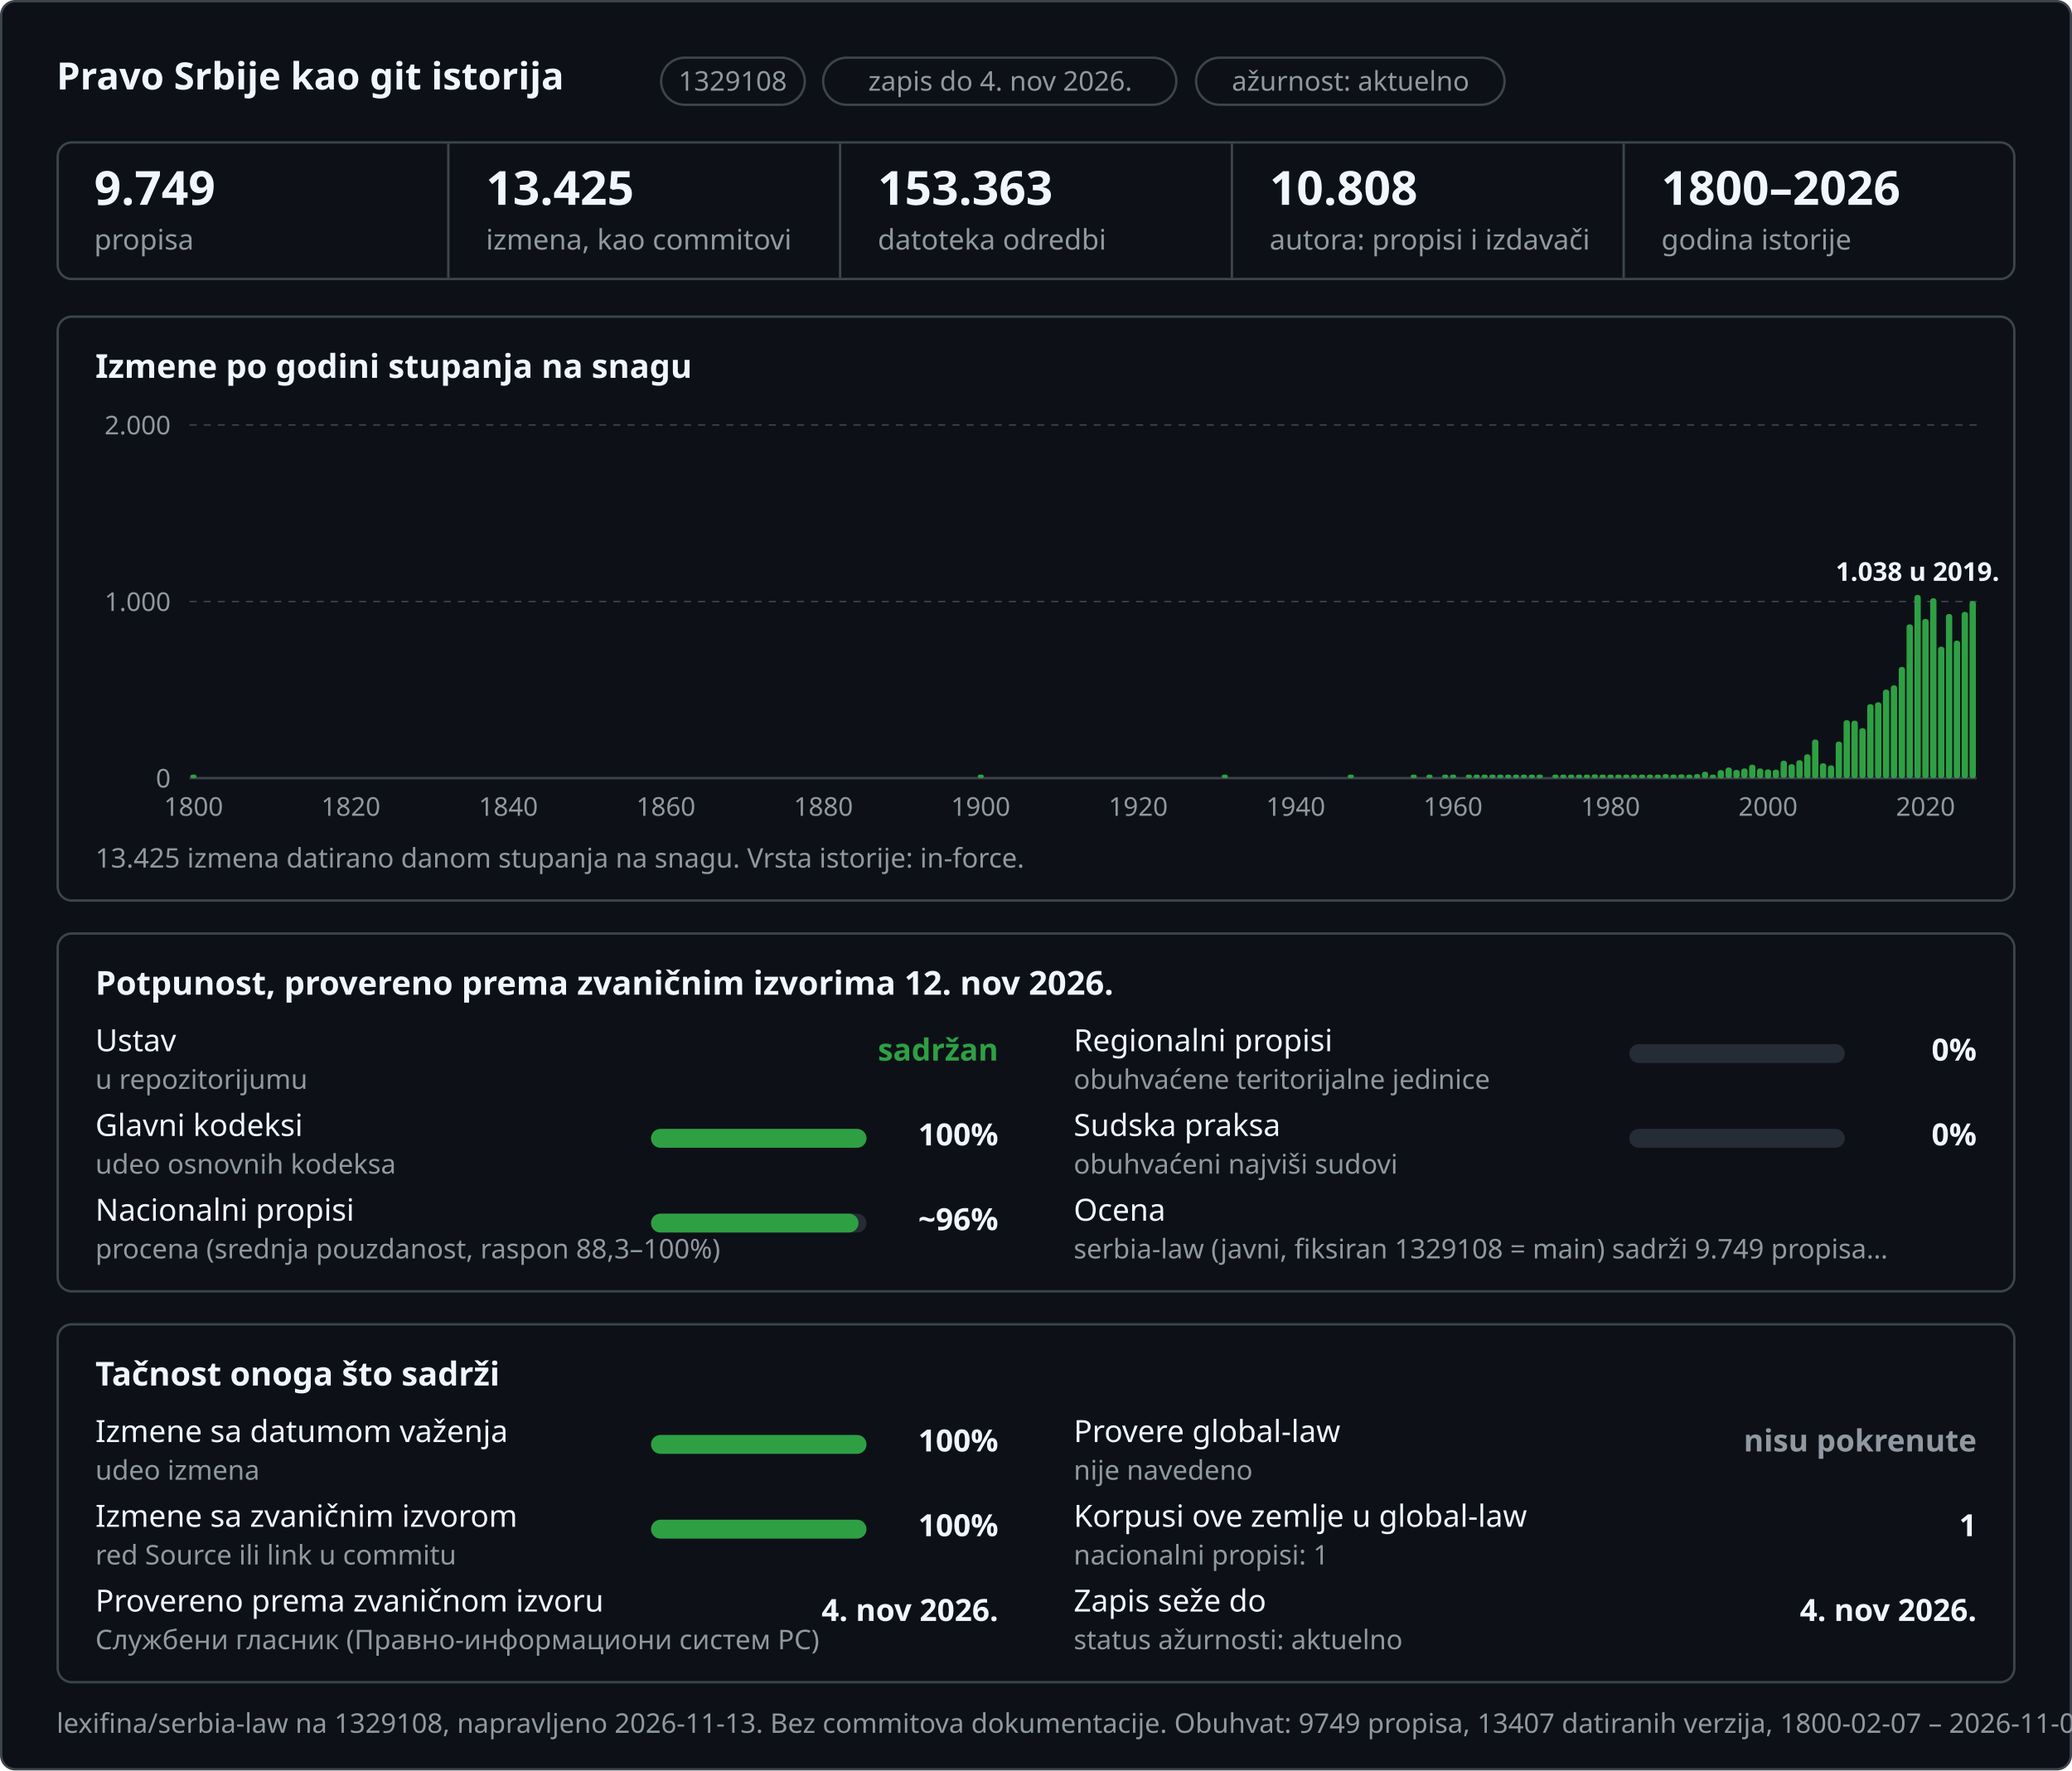
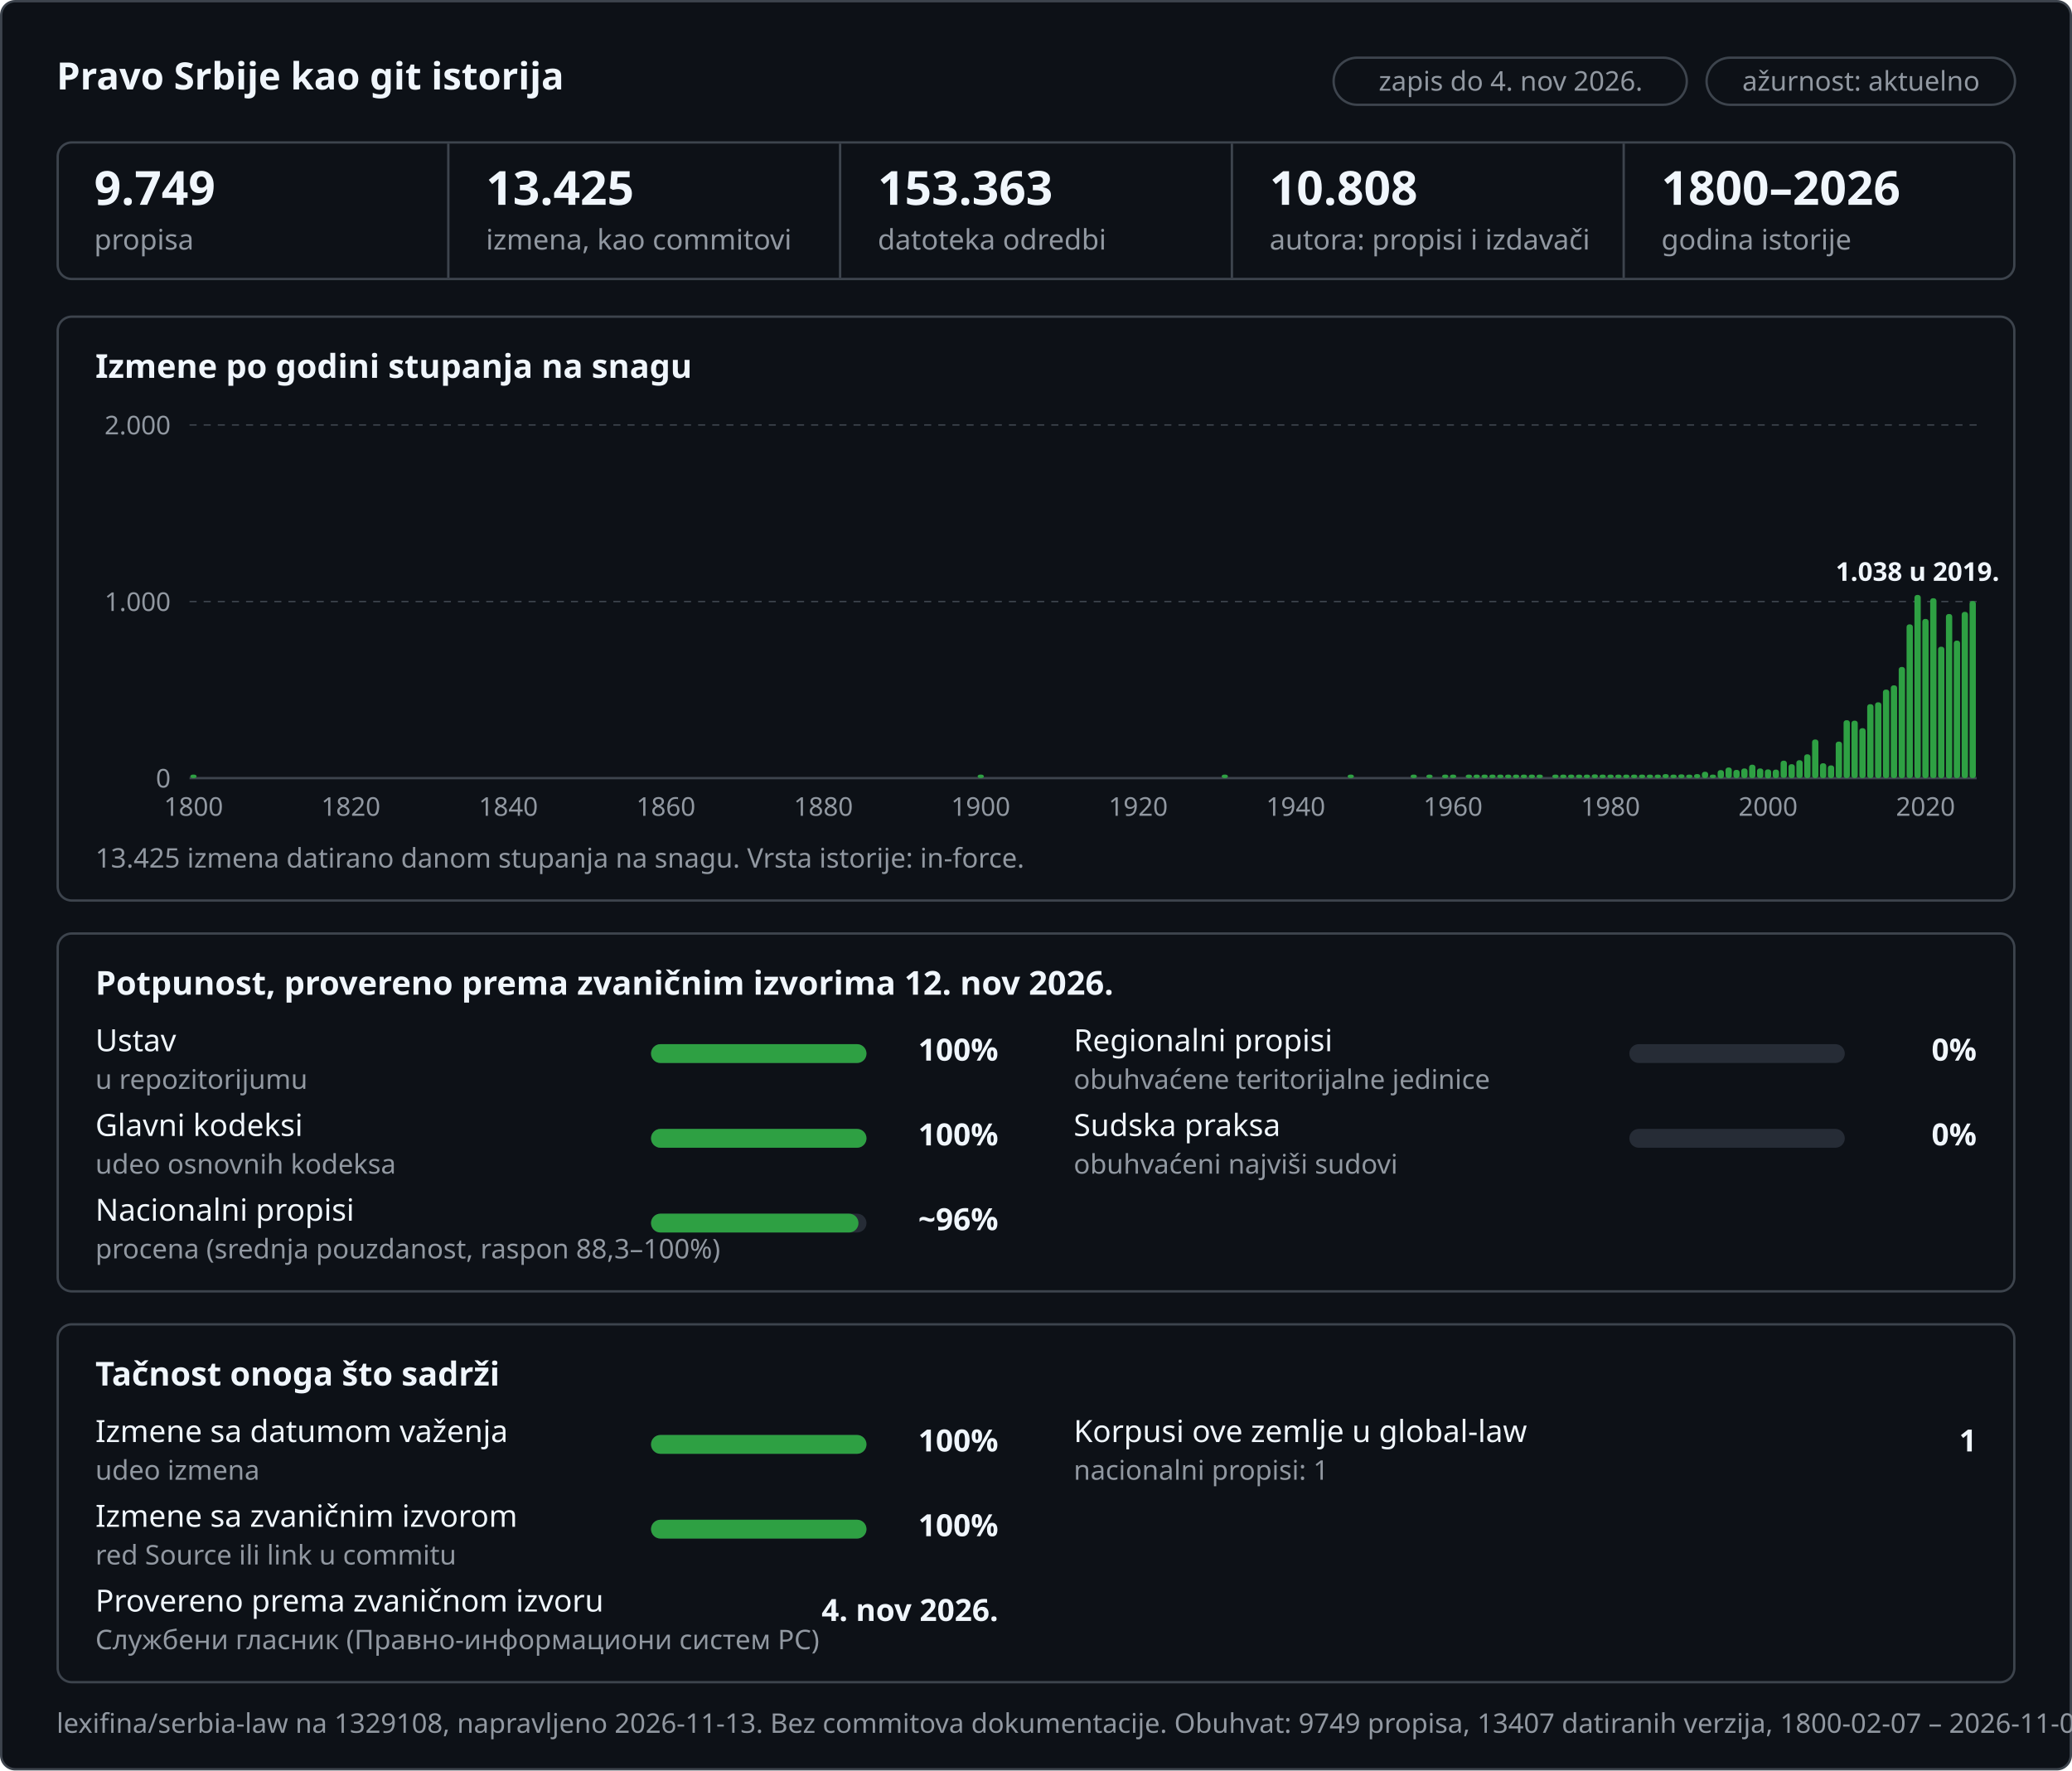
<svg xmlns="http://www.w3.org/2000/svg" width="880" height="752" viewBox="0 0 880 752" font-family="-apple-system,BlinkMacSystemFont,Segoe UI,Noto Sans,Helvetica,Arial,sans-serif">
  <rect x="0.5" y="0.5" width="879" height="751" rx="6" fill="#0d1117" stroke="#3d444d" />
  <text x="24" y="38" font-size="16" font-weight="600" fill="#f0f6fc">Pravo Srbije kao git istorija</text>
-   <rect x="280.8" y="24.5" width="61" height="20" rx="10" fill="none" stroke="#3d444d" />
-   <text x="311.2" y="38.5" font-size="11.5" font-weight="500" text-anchor="middle" fill="#9198a1">1329108</text>
-   <rect x="349.6" y="24.5" width="150" height="20" rx="10" fill="none" stroke="#3d444d" />
-   <text x="424.8" y="38.5" font-size="11.5" font-weight="500" text-anchor="middle" fill="#9198a1">zapis do 4. nov 2026.</text>
-   <rect x="508.0" y="24.5" width="131" height="20" rx="10" fill="none" stroke="#3d444d" />
-   <text x="573.6" y="38.5" font-size="11.5" font-weight="500" text-anchor="middle" fill="#9198a1">ažurnost: aktuelno</text>
+   <rect x="566.4" y="24.5" width="150" height="20" rx="10" fill="none" stroke="#3d444d" />
+   <text x="641.6" y="38.5" font-size="11.5" font-weight="500" text-anchor="middle" fill="#9198a1">zapis do 4. nov 2026.</text>
+   <rect x="724.8" y="24.5" width="131" height="20" rx="10" fill="none" stroke="#3d444d" />
+   <text x="790.4" y="38.5" font-size="11.5" font-weight="500" text-anchor="middle" fill="#9198a1">ažurnost: aktuelno</text>
  <rect x="24.5" y="60.5" width="831" height="58" rx="6" fill="#0d1117" stroke="#3d444d" />
  <text x="40.0" y="87" font-size="20" font-weight="600" fill="#f0f6fc">9.749</text>
  <text x="40.0" y="106" font-size="12" fill="#9198a1">propisa</text>
  <line x1="190.4" y1="61" x2="190.4" y2="118" stroke="#3d444d" />
  <text x="206.4" y="87" font-size="20" font-weight="600" fill="#f0f6fc">13.425</text>
  <text x="206.4" y="106" font-size="12" fill="#9198a1">izmena, kao commitovi</text>
  <line x1="356.8" y1="61" x2="356.8" y2="118" stroke="#3d444d" />
  <text x="372.8" y="87" font-size="20" font-weight="600" fill="#f0f6fc">153.363</text>
  <text x="372.8" y="106" font-size="12" fill="#9198a1">datoteka odredbi</text>
  <line x1="523.2" y1="61" x2="523.2" y2="118" stroke="#3d444d" />
  <text x="539.2" y="87" font-size="20" font-weight="600" fill="#f0f6fc">10.808</text>
  <text x="539.2" y="106" font-size="12" fill="#9198a1">autora: propisi i izdavači</text>
  <line x1="689.6" y1="61" x2="689.6" y2="118" stroke="#3d444d" />
  <text x="705.6" y="87" font-size="20" font-weight="600" fill="#f0f6fc">1800–2026</text>
  <text x="705.6" y="106" font-size="12" fill="#9198a1">godina istorije</text>
  <rect x="24.5" y="134.5" width="831" height="248" rx="6" fill="#0d1117" stroke="#3d444d" />
  <text x="40.5" y="160.5" font-size="14" font-weight="600" fill="#f0f6fc">Izmene po godini stupanja na snagu</text>
  <line x1="80.5" y1="330.5" x2="839.5" y2="330.5" stroke="#3d444d" stroke-width="1" />
  <text x="72.5" y="334.5" font-size="11" text-anchor="end" fill="#9198a1">0</text>
  <line x1="80.5" y1="255.5" x2="839.5" y2="255.5" stroke="#3d444d" stroke-width="0.6" stroke-dasharray="3 3" />
  <text x="72.5" y="259.5" font-size="11" text-anchor="end" fill="#9198a1">1.000</text>
  <line x1="80.5" y1="180.5" x2="839.5" y2="180.5" stroke="#3d444d" stroke-width="0.6" stroke-dasharray="3 3" />
  <text x="72.5" y="184.5" font-size="11" text-anchor="end" fill="#9198a1">2.000</text>
  <rect x="80.83" y="329.0" width="2.67" height="1.5" rx="1.1" fill="#2ea043" />
  <text x="82.2" y="346.5" font-size="11" text-anchor="middle" fill="#9198a1">1800</text>
  <text x="149.0" y="346.5" font-size="11" text-anchor="middle" fill="#9198a1">1820</text>
  <text x="215.9" y="346.5" font-size="11" text-anchor="middle" fill="#9198a1">1840</text>
  <text x="282.8" y="346.5" font-size="11" text-anchor="middle" fill="#9198a1">1860</text>
  <text x="349.7" y="346.5" font-size="11" text-anchor="middle" fill="#9198a1">1880</text>
  <rect x="415.20" y="329.0" width="2.67" height="1.5" rx="1.1" fill="#2ea043" />
  <text x="416.5" y="346.5" font-size="11" text-anchor="middle" fill="#9198a1">1900</text>
  <text x="483.4" y="346.5" font-size="11" text-anchor="middle" fill="#9198a1">1920</text>
  <rect x="518.85" y="329.0" width="2.67" height="1.5" rx="1.1" fill="#2ea043" />
  <text x="550.3" y="346.5" font-size="11" text-anchor="middle" fill="#9198a1">1940</text>
  <rect x="572.35" y="329.0" width="2.67" height="1.5" rx="1.1" fill="#2ea043" />
  <rect x="599.09" y="329.0" width="2.67" height="1.5" rx="1.1" fill="#2ea043" />
  <rect x="605.78" y="329.0" width="2.67" height="1.5" rx="1.1" fill="#2ea043" />
  <rect x="612.47" y="329.0" width="2.67" height="1.5" rx="1.1" fill="#2ea043" />
  <rect x="615.81" y="329.0" width="2.67" height="1.5" rx="1.1" fill="#2ea043" />
  <text x="617.1" y="346.5" font-size="11" text-anchor="middle" fill="#9198a1">1960</text>
  <rect x="622.50" y="329.0" width="2.67" height="1.5" rx="1.1" fill="#2ea043" />
  <rect x="625.84" y="329.0" width="2.67" height="1.5" rx="1.1" fill="#2ea043" />
  <rect x="629.19" y="329.0" width="2.67" height="1.5" rx="1.1" fill="#2ea043" />
  <rect x="632.53" y="329.0" width="2.67" height="1.5" rx="1.1" fill="#2ea043" />
  <rect x="635.87" y="329.0" width="2.67" height="1.5" rx="1.1" fill="#2ea043" />
  <rect x="639.22" y="329.0" width="2.67" height="1.5" rx="1.1" fill="#2ea043" />
  <rect x="642.56" y="329.0" width="2.67" height="1.5" rx="1.1" fill="#2ea043" />
  <rect x="645.90" y="329.0" width="2.67" height="1.5" rx="1.1" fill="#2ea043" />
  <rect x="649.25" y="329.0" width="2.67" height="1.5" rx="1.1" fill="#2ea043" />
  <rect x="652.59" y="329.0" width="2.67" height="1.5" rx="1.1" fill="#2ea043" />
  <rect x="659.28" y="329.0" width="2.67" height="1.5" rx="1.1" fill="#2ea043" />
  <rect x="662.62" y="329.0" width="2.67" height="1.5" rx="1.1" fill="#2ea043" />
  <rect x="665.97" y="329.0" width="2.67" height="1.5" rx="1.1" fill="#2ea043" />
  <rect x="669.31" y="329.0" width="2.67" height="1.5" rx="1.1" fill="#2ea043" />
  <rect x="672.65" y="329.0" width="2.67" height="1.5" rx="1.1" fill="#2ea043" />
  <rect x="676.00" y="328.9" width="2.67" height="1.6" rx="1.1" fill="#2ea043" />
  <rect x="679.34" y="329.0" width="2.67" height="1.5" rx="1.1" fill="#2ea043" />
  <rect x="682.68" y="329.0" width="2.67" height="1.5" rx="1.1" fill="#2ea043" />
  <text x="684.0" y="346.5" font-size="11" text-anchor="middle" fill="#9198a1">1980</text>
  <rect x="686.03" y="329.0" width="2.67" height="1.5" rx="1.1" fill="#2ea043" />
  <rect x="689.37" y="329.0" width="2.67" height="1.5" rx="1.1" fill="#2ea043" />
  <rect x="692.72" y="329.0" width="2.67" height="1.5" rx="1.1" fill="#2ea043" />
  <rect x="696.06" y="329.0" width="2.67" height="1.5" rx="1.1" fill="#2ea043" />
  <rect x="699.40" y="329.0" width="2.67" height="1.5" rx="1.1" fill="#2ea043" />
  <rect x="702.75" y="329.0" width="2.67" height="1.5" rx="1.1" fill="#2ea043" />
  <rect x="706.09" y="328.8" width="2.67" height="1.7" rx="1.1" fill="#2ea043" />
  <rect x="709.43" y="329.0" width="2.67" height="1.5" rx="1.1" fill="#2ea043" />
  <rect x="712.78" y="328.9" width="2.67" height="1.6" rx="1.1" fill="#2ea043" />
  <rect x="716.12" y="329.0" width="2.67" height="1.5" rx="1.1" fill="#2ea043" />
  <rect x="719.46" y="328.8" width="2.67" height="1.7" rx="1.1" fill="#2ea043" />
  <rect x="722.81" y="327.8" width="2.67" height="2.7" rx="1.1" fill="#2ea043" />
  <rect x="726.15" y="329.0" width="2.67" height="1.5" rx="1.1" fill="#2ea043" />
  <rect x="729.50" y="327.1" width="2.67" height="3.5" rx="1.1" fill="#2ea043" />
  <rect x="732.84" y="326.0" width="2.67" height="4.5" rx="1.1" fill="#2ea043" />
  <rect x="736.18" y="327.0" width="2.67" height="3.5" rx="1.1" fill="#2ea043" />
  <rect x="739.53" y="326.4" width="2.67" height="4.1" rx="1.1" fill="#2ea043" />
  <rect x="742.87" y="324.8" width="2.67" height="5.7" rx="1.1" fill="#2ea043" />
  <rect x="746.21" y="326.4" width="2.67" height="4.1" rx="1.1" fill="#2ea043" />
  <rect x="749.56" y="326.8" width="2.67" height="3.8" rx="1.1" fill="#2ea043" />
  <text x="750.9" y="346.5" font-size="11" text-anchor="middle" fill="#9198a1">2000</text>
  <rect x="752.90" y="326.9" width="2.67" height="3.6" rx="1.1" fill="#2ea043" />
  <rect x="756.24" y="323.1" width="2.67" height="7.3" rx="1.1" fill="#2ea043" />
  <rect x="759.59" y="324.6" width="2.67" height="5.9" rx="1.1" fill="#2ea043" />
  <rect x="762.93" y="322.9" width="2.67" height="7.6" rx="1.1" fill="#2ea043" />
  <rect x="766.27" y="320.4" width="2.67" height="10.1" rx="1.1" fill="#2ea043" />
  <rect x="769.62" y="314.1" width="2.67" height="16.4" rx="1.1" fill="#2ea043" />
  <rect x="772.96" y="324.2" width="2.67" height="6.3" rx="1.1" fill="#2ea043" />
  <rect x="776.31" y="325.1" width="2.67" height="5.4" rx="1.1" fill="#2ea043" />
  <rect x="779.65" y="315.0" width="2.67" height="15.5" rx="1.1" fill="#2ea043" />
  <rect x="782.99" y="305.9" width="2.67" height="24.6" rx="1.1" fill="#2ea043" />
  <rect x="786.34" y="306.1" width="2.67" height="24.4" rx="1.1" fill="#2ea043" />
  <rect x="789.68" y="309.3" width="2.67" height="21.2" rx="1.1" fill="#2ea043" />
  <rect x="793.02" y="299.1" width="2.67" height="31.4" rx="1.1" fill="#2ea043" />
  <rect x="796.37" y="298.3" width="2.67" height="32.2" rx="1.1" fill="#2ea043" />
  <rect x="799.71" y="292.9" width="2.67" height="37.6" rx="1.1" fill="#2ea043" />
  <rect x="803.05" y="291.1" width="2.67" height="39.4" rx="1.1" fill="#2ea043" />
  <rect x="806.40" y="283.3" width="2.67" height="47.2" rx="1.1" fill="#2ea043" />
  <rect x="809.74" y="265.2" width="2.67" height="65.3" rx="1.1" fill="#2ea043" />
  <rect x="813.09" y="252.7" width="2.67" height="77.8" rx="1.1" fill="#2ea043" />
  <text x="814.4" y="246.7" font-size="11" font-weight="600" text-anchor="middle" fill="#f0f6fc">1.038 u 2019.</text>
  <rect x="816.43" y="262.9" width="2.67" height="67.6" rx="1.1" fill="#2ea043" />
  <text x="817.8" y="346.5" font-size="11" text-anchor="middle" fill="#9198a1">2020</text>
  <rect x="819.77" y="254.1" width="2.67" height="76.4" rx="1.1" fill="#2ea043" />
  <rect x="823.12" y="274.7" width="2.67" height="55.8" rx="1.1" fill="#2ea043" />
  <rect x="826.46" y="260.8" width="2.67" height="69.8" rx="1.1" fill="#2ea043" />
  <rect x="829.80" y="272.1" width="2.67" height="58.4" rx="1.1" fill="#2ea043" />
  <rect x="833.15" y="259.9" width="2.67" height="70.6" rx="1.1" fill="#2ea043" />
  <rect x="836.49" y="255.3" width="2.67" height="75.2" rx="1.1" fill="#2ea043" />
  <text x="40.5" y="368.5" font-size="11.5" fill="#9198a1">13.425 izmena datirano danom stupanja na snagu. Vrsta istorije: in-force.</text>
  <rect x="24.5" y="396.5" width="831" height="152" rx="6" fill="#0d1117" stroke="#3d444d" />
  <text x="40.5" y="422.5" font-size="14" font-weight="600" fill="#f0f6fc">Potpunost, provereno prema zvaničnim izvorima 12. nov 2026.</text>
  <text x="40.5" y="446.5" font-size="13" fill="#f0f6fc">Ustav</text>
  <text x="40.5" y="462.5" font-size="11.5" fill="#9198a1">u repozitorijumu</text>
-   <text x="424.0" y="450.5" font-size="13" font-weight="600" text-anchor="end" fill="#2ea043">sadržan</text>
+   <g>
+     <rect x="276.5" y="443.5" width="91.5" height="8" rx="4" fill="#262c36" />
+     <rect x="276.5" y="443.5" width="91.5" height="8" rx="4" fill="#2ea043" />
+   </g>
+   <text x="424.0" y="450.5" font-size="13" font-weight="600" text-anchor="end" fill="#f0f6fc">100%</text>
  <text x="40.5" y="482.5" font-size="13" fill="#f0f6fc">Glavni kodeksi</text>
  <text x="40.5" y="498.5" font-size="11.5" fill="#9198a1">udeo osnovnih kodeksa</text>
  <g>
    <rect x="276.5" y="479.5" width="91.5" height="8" rx="4" fill="#262c36" />
    <rect x="276.5" y="479.5" width="91.5" height="8" rx="4" fill="#2ea043" />
  </g>
  <text x="424.0" y="486.5" font-size="13" font-weight="600" text-anchor="end" fill="#f0f6fc">100%</text>
  <text x="40.5" y="518.5" font-size="13" fill="#f0f6fc">Nacionalni propisi</text>
  <text x="40.5" y="534.5" font-size="11.5" fill="#9198a1">procena (srednja pouzdanost, raspon 88,3–100%)</text>
  <g>
    <rect x="276.5" y="515.5" width="91.5" height="8" rx="4" fill="#262c36" />
    <rect x="276.5" y="515.5" width="88.1" height="8" rx="4" fill="#2ea043" />
  </g>
  <text x="424.0" y="522.5" font-size="13" font-weight="600" text-anchor="end" fill="#f0f6fc">~96%</text>
  <text x="456.0" y="446.5" font-size="13" fill="#f0f6fc">Regionalni propisi</text>
  <text x="456.0" y="462.5" font-size="11.5" fill="#9198a1">obuhvaćene teritorijalne jedinice</text>
  <g>
    <rect x="692.0" y="443.5" width="91.5" height="8" rx="4" fill="#262c36" />
  </g>
  <text x="839.5" y="450.5" font-size="13" font-weight="600" text-anchor="end" fill="#f0f6fc">0%</text>
  <text x="456.0" y="482.5" font-size="13" fill="#f0f6fc">Sudska praksa</text>
  <text x="456.0" y="498.5" font-size="11.5" fill="#9198a1">obuhvaćeni najviši sudovi</text>
  <g>
    <rect x="692.0" y="479.5" width="91.5" height="8" rx="4" fill="#262c36" />
  </g>
  <text x="839.5" y="486.5" font-size="13" font-weight="600" text-anchor="end" fill="#f0f6fc">0%</text>
-   <text x="456.0" y="518.5" font-size="13" fill="#f0f6fc">Ocena</text>
-   <text x="456.0" y="534.5" font-size="11.5" fill="#9198a1">serbia-law (javni, fiksiran 1329108 = main) sadrži 9.749 propisa…</text>
-   <text x="839.5" y="522.5" font-size="13" font-weight="600" text-anchor="end" fill="#9198a1" />
  <rect x="24.5" y="562.5" width="831" height="152" rx="6" fill="#0d1117" stroke="#3d444d" />
  <text x="40.5" y="588.5" font-size="14" font-weight="600" fill="#f0f6fc">Tačnost onoga što sadrži</text>
  <text x="40.5" y="612.5" font-size="13" fill="#f0f6fc">Izmene sa datumom važenja</text>
  <text x="40.5" y="628.5" font-size="11.5" fill="#9198a1">udeo izmena</text>
  <g>
    <rect x="276.5" y="609.5" width="91.5" height="8" rx="4" fill="#262c36" />
    <rect x="276.5" y="609.5" width="91.5" height="8" rx="4" fill="#2ea043" />
  </g>
  <text x="424.0" y="616.5" font-size="13" font-weight="600" text-anchor="end" fill="#f0f6fc">100%</text>
  <text x="40.5" y="648.5" font-size="13" fill="#f0f6fc">Izmene sa zvaničnim izvorom</text>
  <text x="40.5" y="664.5" font-size="11.5" fill="#9198a1">red Source ili link u commitu</text>
  <g>
    <rect x="276.5" y="645.5" width="91.5" height="8" rx="4" fill="#262c36" />
    <rect x="276.5" y="645.5" width="91.5" height="8" rx="4" fill="#2ea043" />
  </g>
  <text x="424.0" y="652.5" font-size="13" font-weight="600" text-anchor="end" fill="#f0f6fc">100%</text>
  <text x="40.5" y="684.5" font-size="13" fill="#f0f6fc">Provereno prema zvaničnom izvoru</text>
  <text x="40.5" y="700.5" font-size="11.5" fill="#9198a1">Службени гласник (Правно-информациони систем РС)</text>
  <text x="424.0" y="688.5" font-size="13" font-weight="600" text-anchor="end" fill="#f0f6fc">4. nov 2026.</text>
-   <text x="456.0" y="612.5" font-size="13" fill="#f0f6fc">Provere global-law</text>
-   <text x="456.0" y="628.5" font-size="11.5" fill="#9198a1">nije navedeno</text>
-   <text x="839.5" y="616.5" font-size="13" font-weight="600" text-anchor="end" fill="#9198a1">nisu pokrenute</text>
-   <text x="456.0" y="648.5" font-size="13" fill="#f0f6fc">Korpusi ove zemlje u global-law</text>
-   <text x="456.0" y="664.5" font-size="11.5" fill="#9198a1">nacionalni propisi: 1</text>
-   <text x="839.5" y="652.5" font-size="13" font-weight="600" text-anchor="end" fill="#f0f6fc">1</text>
-   <text x="456.0" y="684.5" font-size="13" fill="#f0f6fc">Zapis seže do</text>
-   <text x="456.0" y="700.5" font-size="11.5" fill="#9198a1">status ažurnosti: aktuelno</text>
-   <text x="839.5" y="688.5" font-size="13" font-weight="600" text-anchor="end" fill="#f0f6fc">4. nov 2026.</text>
+   <text x="456.0" y="612.5" font-size="13" fill="#f0f6fc">Korpusi ove zemlje u global-law</text>
+   <text x="456.0" y="628.5" font-size="11.5" fill="#9198a1">nacionalni propisi: 1</text>
+   <text x="839.5" y="616.5" font-size="13" font-weight="600" text-anchor="end" fill="#f0f6fc">1</text>
  <text x="24" y="736" font-size="11.5" fill="#9198a1">lexifina/serbia-law na 1329108, napravljeno 2026-11-13. Bez commitova dokumentacije. Obuhvat: 9749 propisa, 13407 datiranih verzija, 1800-02-07 – 2026-11-01</text>
</svg>
